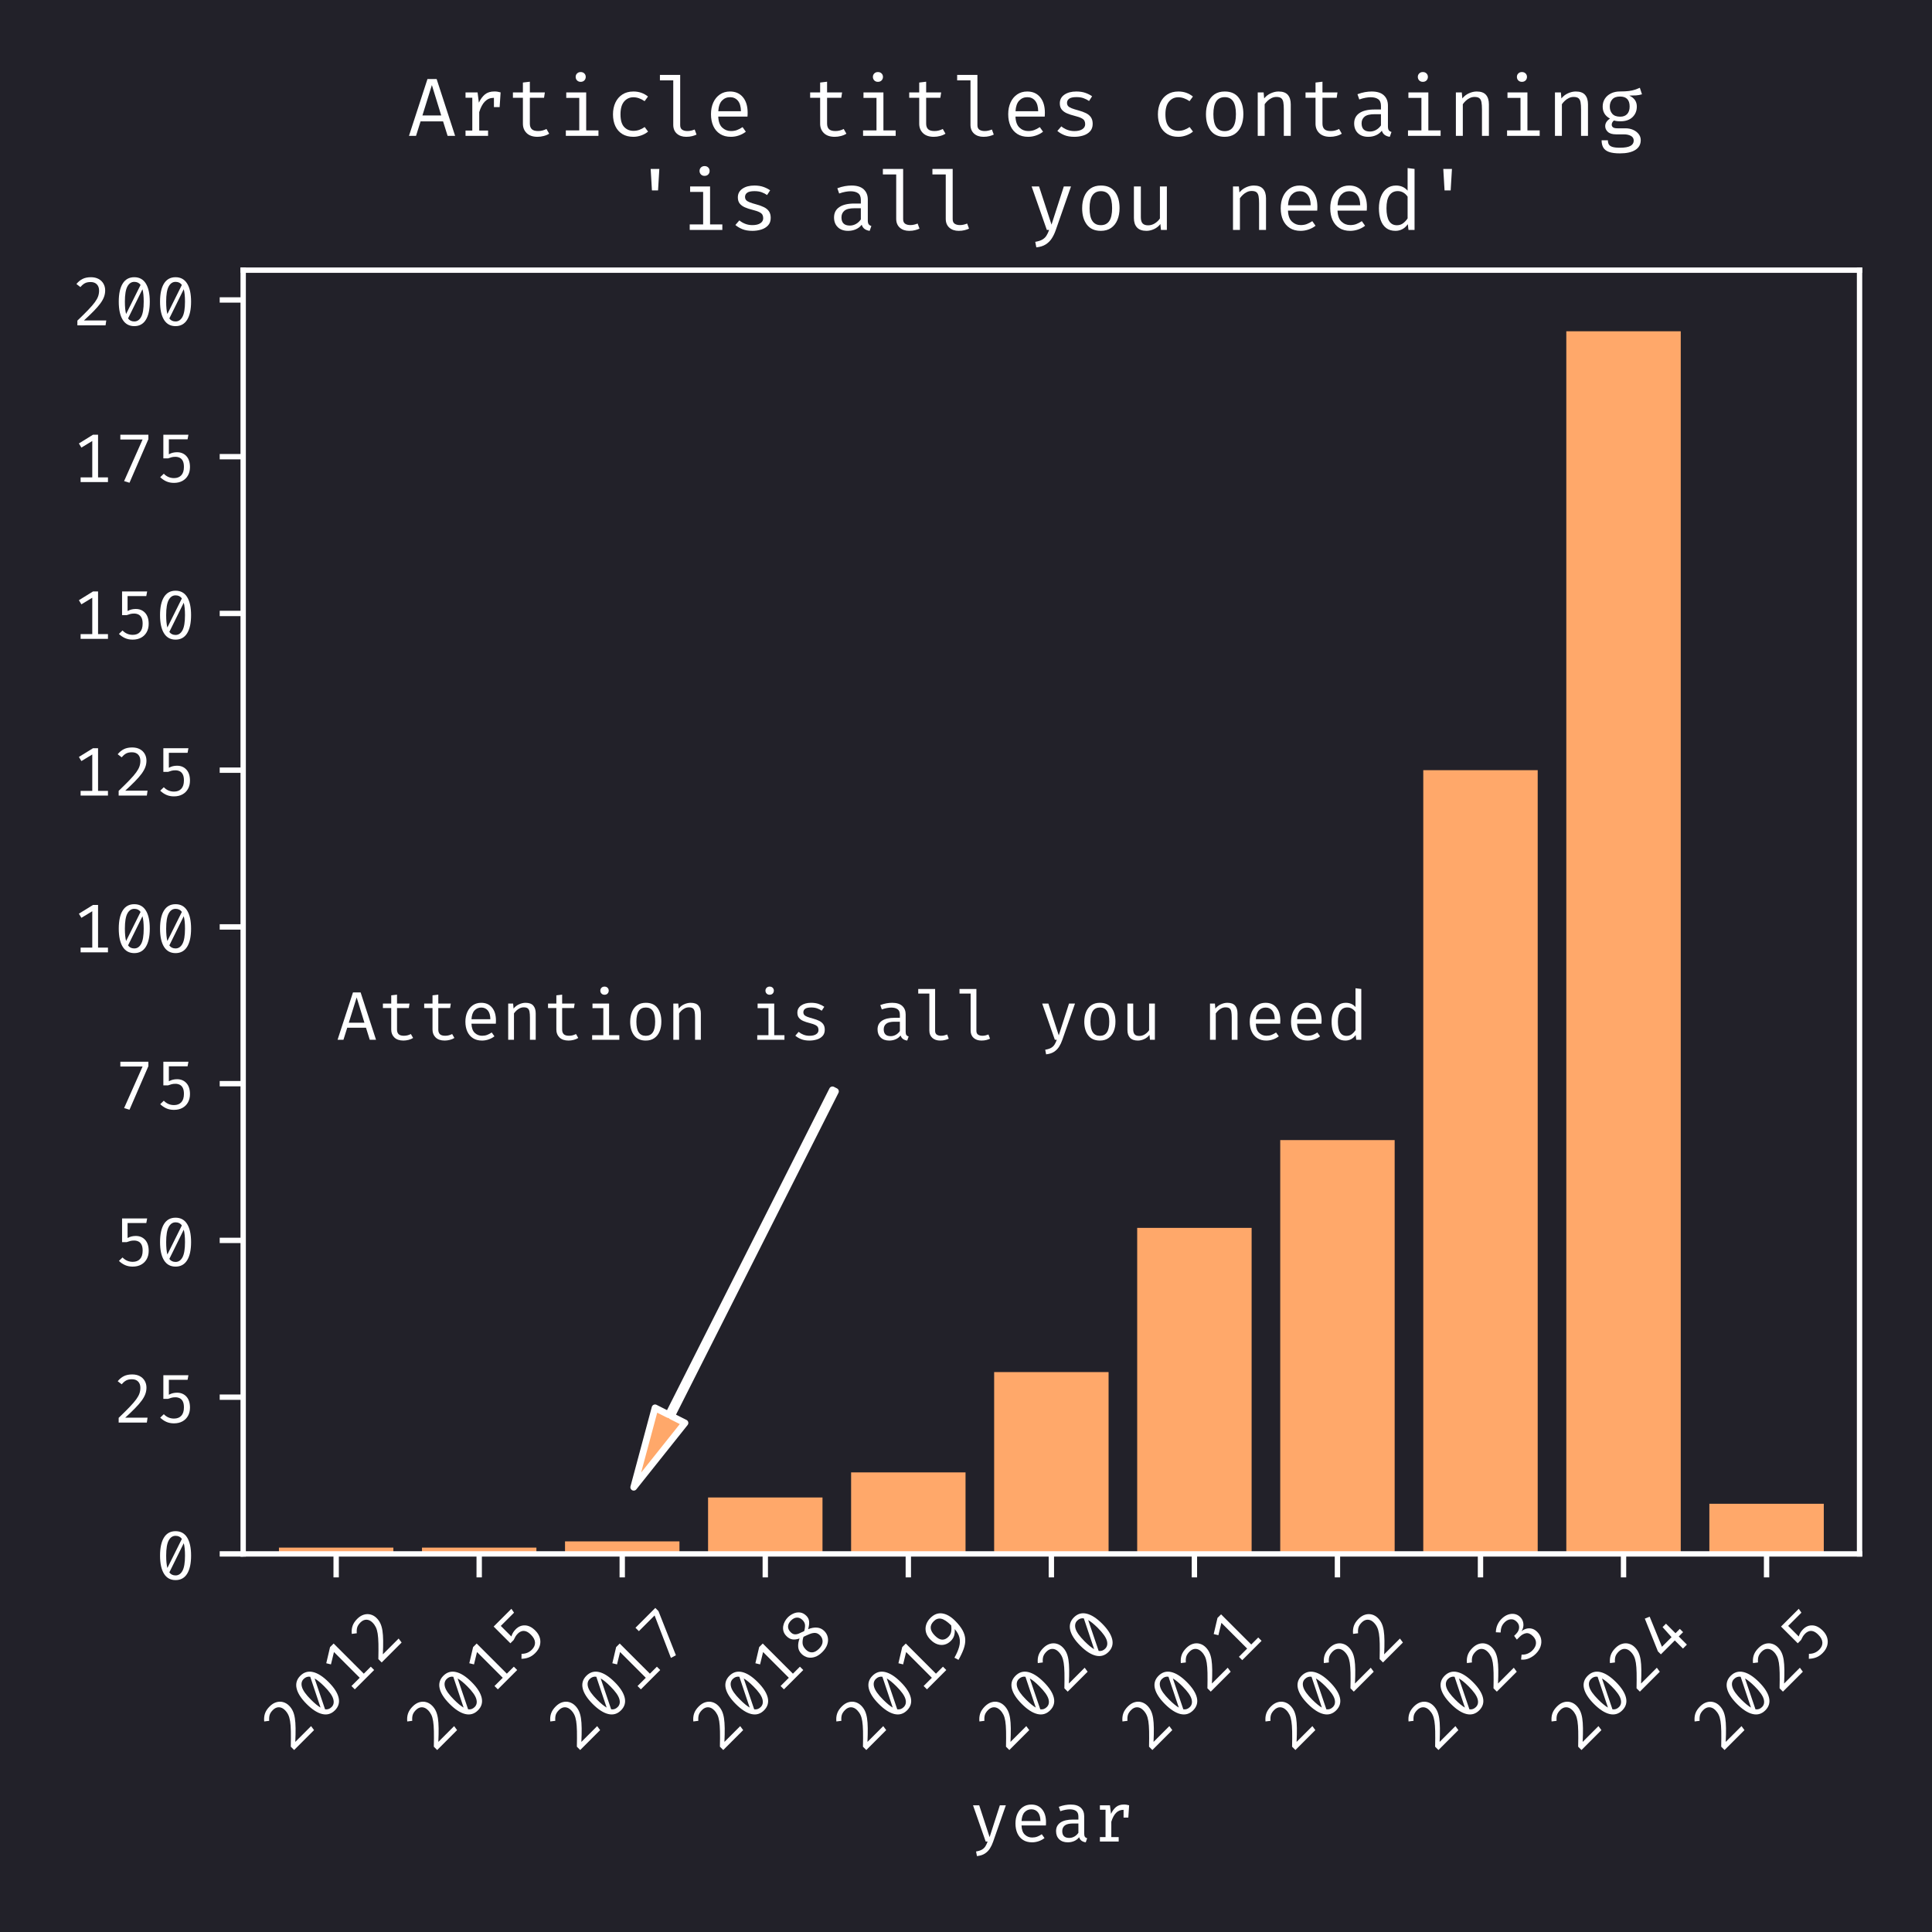
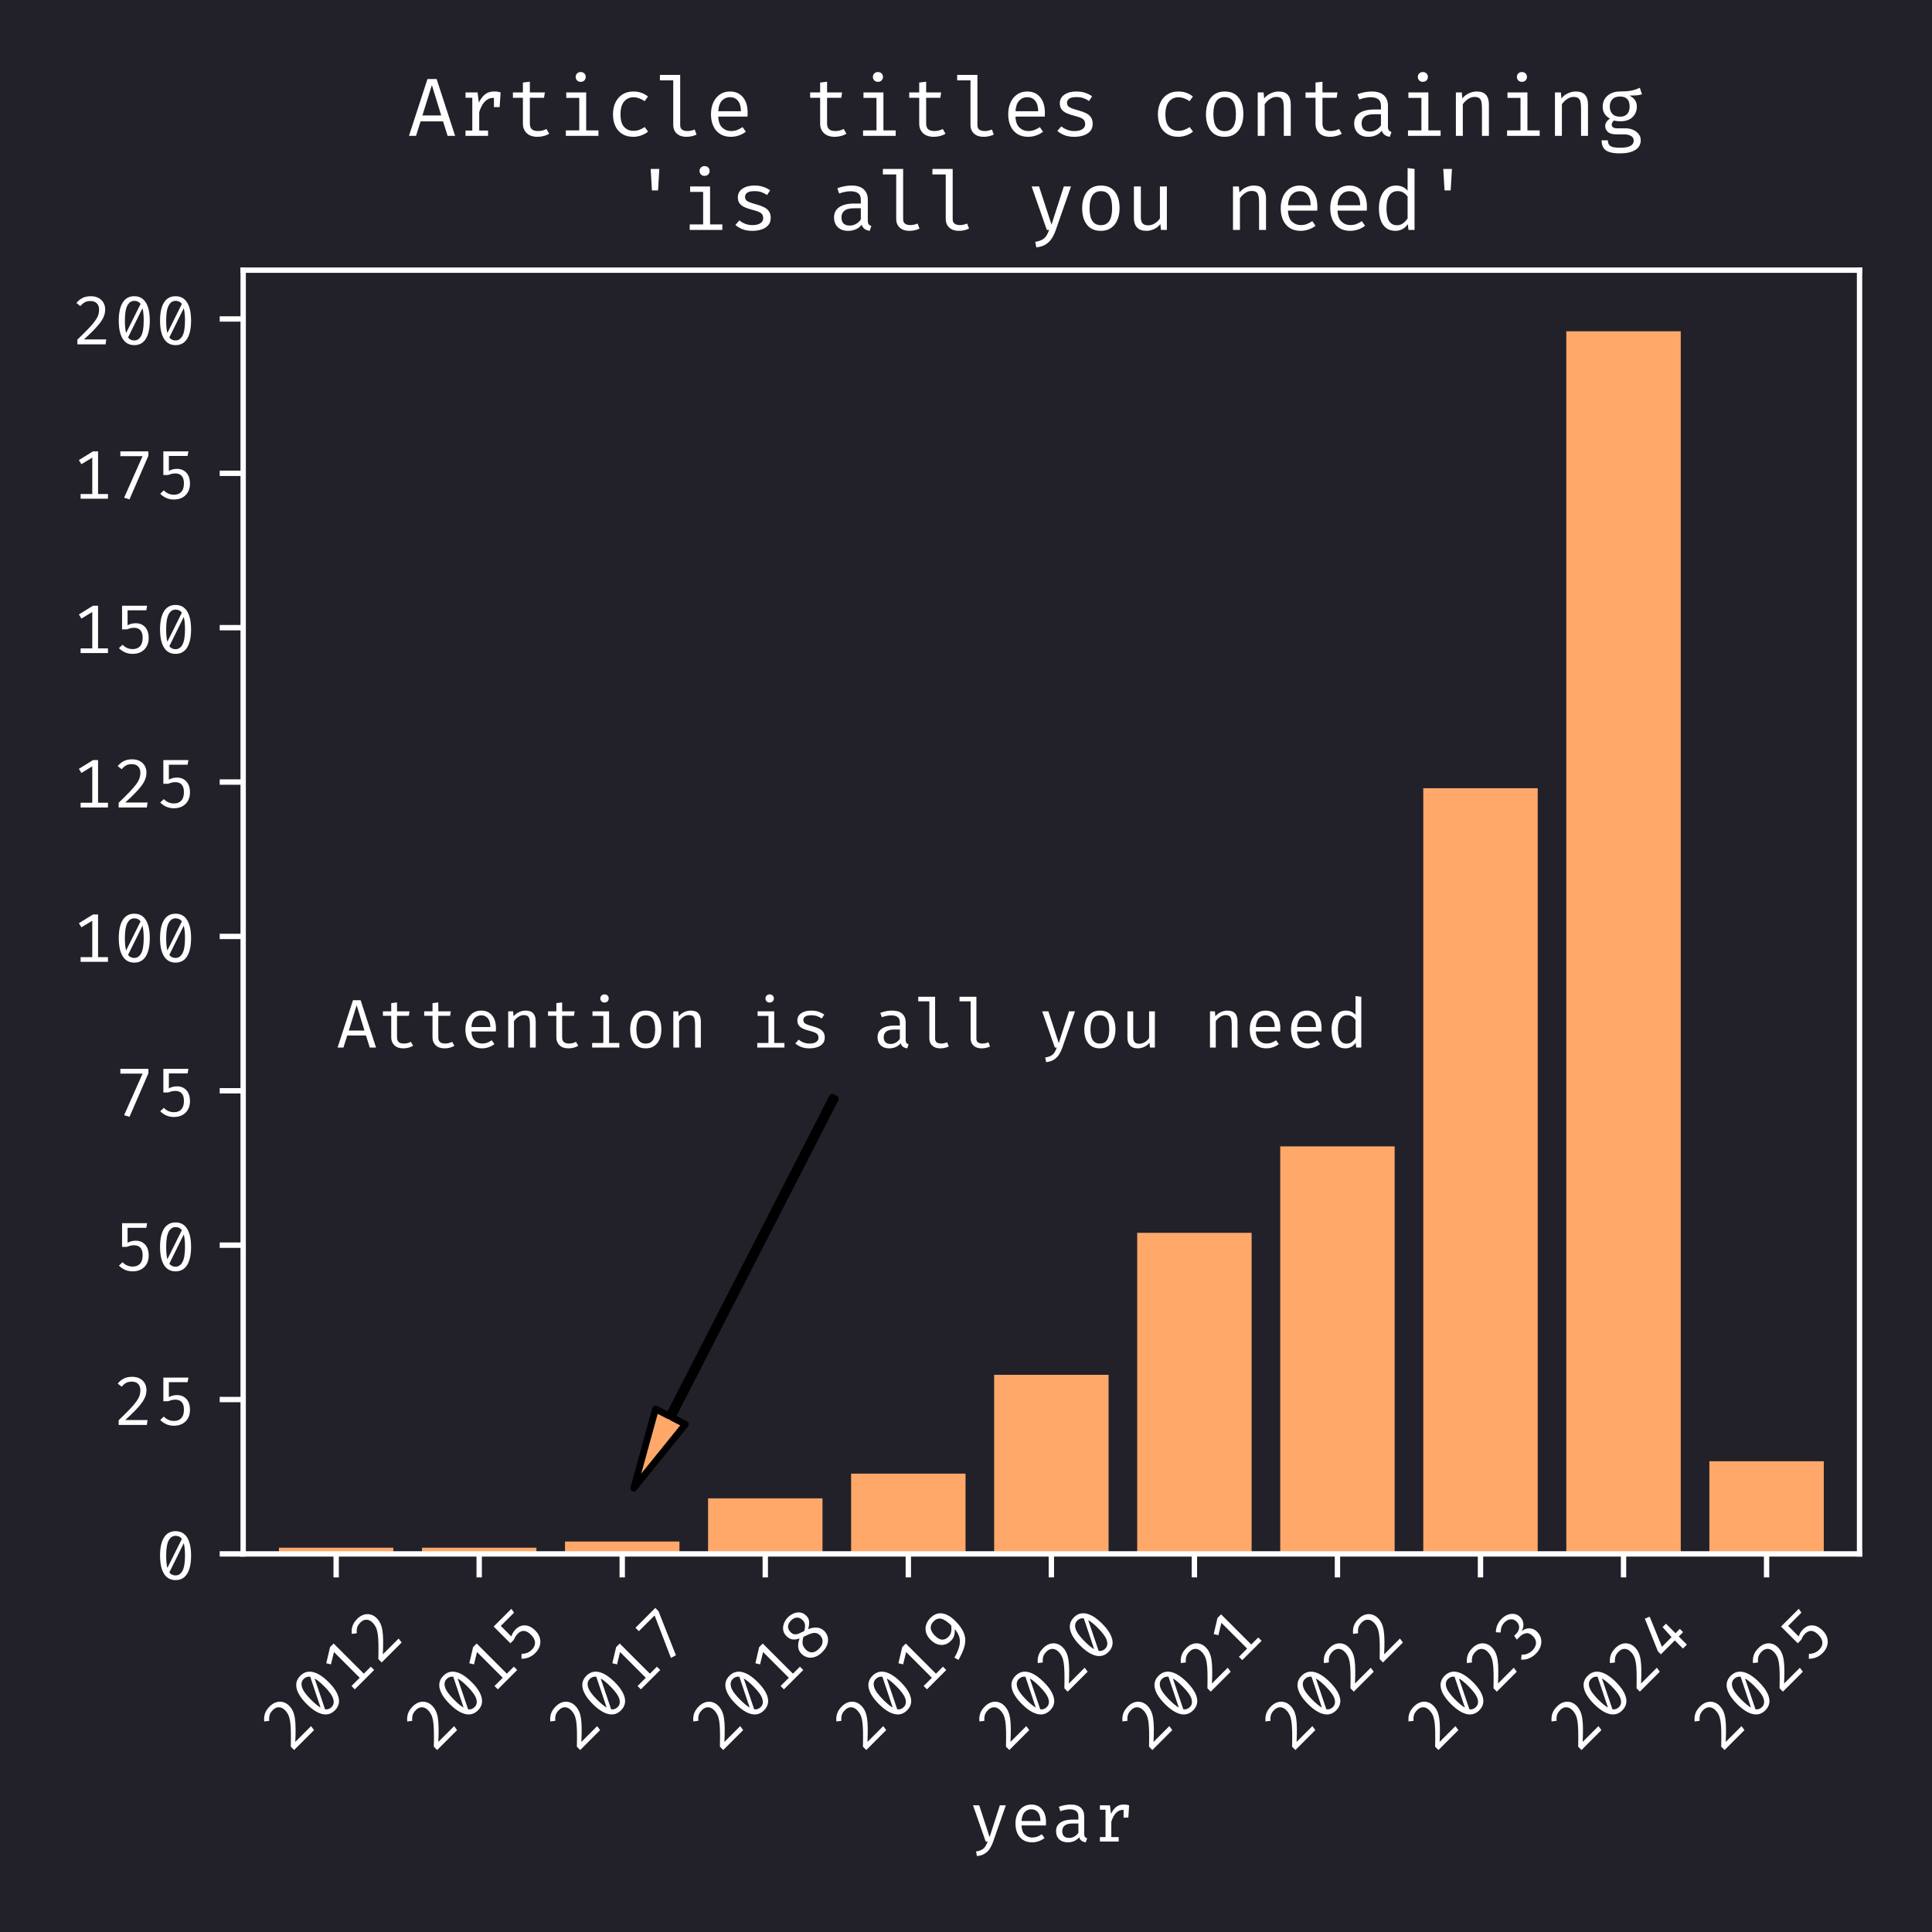
<svg xmlns="http://www.w3.org/2000/svg" xmlns:xlink="http://www.w3.org/1999/xlink" width="288pt" height="288pt" viewBox="0 0 288 288" version="1.1">
  <defs>
    <style type="text/css">*{stroke-linejoin: round; stroke-linecap: butt}</style>
  </defs>
  <g id="figure_1">
    <g id="patch_1">
      <path d="M 0 288  L 288 288  L 288 0  L 0 0  z " style="fill: #222129" />
    </g>
    <g id="axes_1">
      <g id="patch_2">
        <path d="M 36.25 231.638  L 277.2 231.638  L 277.2 40.272  L 36.25 40.272  z " style="fill: #222129" />
      </g>
      <g id="patch_3">
-         <path d="M 41.581 231.638  L 58.639 231.638  L 58.639 230.703  L 41.581 230.703  z " clip-path="url(#pc941c199b5)" style="fill: #ffa86a" />
+         <path d="M 41.581 231.638  L 58.639 231.638  L 58.639 230.717  L 41.581 230.717  z " clip-path="url(#p8c33e769c9)" style="fill: #ffa86a" />
      </g>
      <g id="patch_4">
-         <path d="M 62.904 231.638  L 79.962 231.638  L 79.962 230.703  L 62.904 230.703  z " clip-path="url(#pc941c199b5)" style="fill: #ffa86a" />
+         <path d="M 62.904 231.638  L 79.962 231.638  L 79.962 230.717  L 62.904 230.717  z " clip-path="url(#p8c33e769c9)" style="fill: #ffa86a" />
      </g>
      <g id="patch_5">
-         <path d="M 84.227 231.638  L 101.285 231.638  L 101.285 229.769  L 84.227 229.769  z " clip-path="url(#pc941c199b5)" style="fill: #ffa86a" />
+         <path d="M 84.227 231.638  L 101.285 231.638  L 101.285 229.797  L 84.227 229.797  z " clip-path="url(#p8c33e769c9)" style="fill: #ffa86a" />
      </g>
      <g id="patch_6">
-         <path d="M 105.55 231.638  L 122.608 231.638  L 122.608 223.226  L 105.55 223.226  z " clip-path="url(#pc941c199b5)" style="fill: #ffa86a" />
+         <path d="M 105.55 231.638  L 122.608 231.638  L 122.608 223.354  L 105.55 223.354  z " clip-path="url(#p8c33e769c9)" style="fill: #ffa86a" />
      </g>
      <g id="patch_7">
-         <path d="M 126.873 231.638  L 143.931 231.638  L 143.931 219.488  L 126.873 219.488  z " clip-path="url(#pc941c199b5)" style="fill: #ffa86a" />
+         <path d="M 126.873 231.638  L 143.931 231.638  L 143.931 219.672  L 126.873 219.672  z " clip-path="url(#p8c33e769c9)" style="fill: #ffa86a" />
      </g>
      <g id="patch_8">
-         <path d="M 148.196 231.638  L 165.254 231.638  L 165.254 204.534  L 148.196 204.534  z " clip-path="url(#pc941c199b5)" style="fill: #ffa86a" />
+         <path d="M 148.196 231.638  L 165.254 231.638  L 165.254 204.944  L 148.196 204.944  z " clip-path="url(#p8c33e769c9)" style="fill: #ffa86a" />
      </g>
      <g id="patch_9">
-         <path d="M 169.519 231.638  L 186.577 231.638  L 186.577 183.037  L 169.519 183.037  z " clip-path="url(#pc941c199b5)" style="fill: #ffa86a" />
+         <path d="M 169.519 231.638  L 186.577 231.638  L 186.577 183.773  L 169.519 183.773  z " clip-path="url(#p8c33e769c9)" style="fill: #ffa86a" />
      </g>
      <g id="patch_10">
-         <path d="M 190.842 231.638  L 207.9 231.638  L 207.9 169.952  L 190.842 169.952  z " clip-path="url(#pc941c199b5)" style="fill: #ffa86a" />
+         <path d="M 190.842 231.638  L 207.9 231.638  L 207.9 170.887  L 190.842 170.887  z " clip-path="url(#p8c33e769c9)" style="fill: #ffa86a" />
      </g>
      <g id="patch_11">
-         <path d="M 212.165 231.638  L 229.223 231.638  L 229.223 114.809  L 212.165 114.809  z " clip-path="url(#pc941c199b5)" style="fill: #ffa86a" />
+         <path d="M 212.165 231.638  L 229.223 231.638  L 229.223 117.5  L 212.165 117.5  z " clip-path="url(#p8c33e769c9)" style="fill: #ffa86a" />
      </g>
      <g id="patch_12">
-         <path d="M 233.488 231.638  L 250.546 231.638  L 250.546 49.385  L 233.488 49.385  z " clip-path="url(#pc941c199b5)" style="fill: #ffa86a" />
+         <path d="M 233.488 231.638  L 250.546 231.638  L 250.546 49.385  L 233.488 49.385  z " clip-path="url(#p8c33e769c9)" style="fill: #ffa86a" />
      </g>
      <g id="patch_13">
-         <path d="M 254.811 231.638  L 271.869 231.638  L 271.869 224.161  L 254.811 224.161  z " clip-path="url(#pc941c199b5)" style="fill: #ffa86a" />
+         <path d="M 254.811 231.638  L 271.869 231.638  L 271.869 217.831  L 254.811 217.831  z " clip-path="url(#p8c33e769c9)" style="fill: #ffa86a" />
      </g>
      <g id="matplotlib.axis_1">
        <g id="xtick_1">
          <g id="line2d_1">
            <defs>
-               <path id="m3279ff31e7" d="M 0 0  L 0 3.5  " style="stroke: #ffffff; stroke-width: 0.8" />
+               <path id="mbcb38d6bd0" d="M 0 0  L 0 3.5  " style="stroke: #ffffff; stroke-width: 0.8" />
            </defs>
            <g>
-               <use xlink:href="#m3279ff31e7" x="50.11" y="231.638" style="fill: #ffffff; stroke: #ffffff; stroke-width: 0.8" />
+               <use xlink:href="#mbcb38d6bd0" x="50.11" y="231.638" style="fill: #ffffff; stroke: #ffffff; stroke-width: 0.8" />
            </g>
          </g>
          <g id="text_1">
            <g style="fill: #ffffff" transform="translate(43.3151 261.4024) rotate(-45) scale(0.1 -0.1)">
              <defs>
                <path id="FiraCodeNF-Reg-32" d="M 1769 4592  Q 2196 4592 2501 4426  Q 2806 4260 2968 3974  Q 3131 3689 3131 3331  Q 3131 3019 3023 2722  Q 2915 2425 2677 2098  Q 2439 1772 2051 1375  Q 1664 978 1106 469  L 3236 469  L 3167 0  L 479 0  L 479 450  Q 1119 1063 1524 1486  Q 1930 1910 2153 2217  Q 2376 2524 2463 2780  Q 2550 3036 2550 3312  Q 2550 3692 2337 3912  Q 2124 4132 1743 4132  Q 1408 4132 1194 4017  Q 981 3902 768 3650  L 387 3945  Q 656 4273 983 4432  Q 1310 4592 1769 4592  z " transform="scale(0.015625)" />
                <path id="FiraCodeNF-Reg-30" d="M 1969 4592  Q 2698 4592 3073 3988  Q 3449 3384 3449 2261  Q 3449 1136 3073 530  Q 2698 -75 1969 -75  Q 1241 -75 865 530  Q 489 1136 489 2261  Q 489 3384 865 3988  Q 1241 4592 1969 4592  z M 1969 4149  Q 1552 4149 1312 3707  Q 1073 3266 1073 2261  Q 1073 1510 1188 1080  L 2570 3856  Q 2363 4149 1969 4149  z M 2869 2261  Q 2869 3019 2750 3446  L 1375 660  Q 1582 371 1969 371  Q 2389 371 2629 814  Q 2869 1257 2869 2261  z " transform="scale(0.015625)" />
                <path id="FiraCodeNF-Reg-31" d="M 3397 450  L 3397 0  L 788 0  L 788 450  L 1900 450  L 1900 3922  L 863 3292  L 624 3686  L 1969 4519  L 2452 4519  L 2452 450  L 3397 450  z " transform="scale(0.015625)" />
              </defs>
              <use xlink:href="#FiraCodeNF-Reg-32" />
              <use xlink:href="#FiraCodeNF-Reg-30" transform="translate(61.53845 0)" />
              <use xlink:href="#FiraCodeNF-Reg-31" transform="translate(123.0769 0)" />
              <use xlink:href="#FiraCodeNF-Reg-32" transform="translate(184.6154 0)" />
            </g>
          </g>
        </g>
        <g id="xtick_2">
          <g id="line2d_2">
            <g>
-               <use xlink:href="#m3279ff31e7" x="71.433" y="231.638" style="fill: #ffffff; stroke: #ffffff; stroke-width: 0.8" />
+               <use xlink:href="#mbcb38d6bd0" x="71.433" y="231.638" style="fill: #ffffff; stroke: #ffffff; stroke-width: 0.8" />
            </g>
          </g>
          <g id="text_2">
            <g style="fill: #ffffff" transform="translate(64.63811 261.4024) rotate(-45) scale(0.1 -0.1)">
              <defs>
                <path id="FiraCodeNF-Reg-35" d="M 3197 4519  L 3115 4080  L 1329 4080  L 1329 2655  Q 1536 2763 1721 2806  Q 1907 2849 2110 2849  Q 2662 2849 3003 2478  Q 3344 2107 3344 1431  Q 3344 978 3155 640  Q 2967 302 2624 113  Q 2281 -75 1815 -75  Q 1408 -75 1088 69  Q 768 213 505 469  L 847 798  Q 1251 381 1822 381  Q 2268 381 2517 651  Q 2767 922 2767 1447  Q 2767 1812 2658 2022  Q 2550 2232 2364 2322  Q 2179 2412 1953 2412  Q 1753 2412 1598 2373  Q 1444 2334 1247 2261  L 804 2261  L 804 4519  L 3197 4519  z " transform="scale(0.015625)" />
              </defs>
              <use xlink:href="#FiraCodeNF-Reg-32" />
              <use xlink:href="#FiraCodeNF-Reg-30" transform="translate(61.53845 0)" />
              <use xlink:href="#FiraCodeNF-Reg-31" transform="translate(123.0769 0)" />
              <use xlink:href="#FiraCodeNF-Reg-35" transform="translate(184.6154 0)" />
            </g>
          </g>
        </g>
        <g id="xtick_3">
          <g id="line2d_3">
            <g>
-               <use xlink:href="#m3279ff31e7" x="92.756" y="231.638" style="fill: #ffffff; stroke: #ffffff; stroke-width: 0.8" />
+               <use xlink:href="#mbcb38d6bd0" x="92.756" y="231.638" style="fill: #ffffff; stroke: #ffffff; stroke-width: 0.8" />
            </g>
          </g>
          <g id="text_3">
            <g style="fill: #ffffff" transform="translate(85.96112 261.4024) rotate(-45) scale(0.1 -0.1)">
              <defs>
                <path id="FiraCodeNF-Reg-37" d="M 1513 -62  L 998 95  L 2760 4060  L 640 4060  L 640 4519  L 3315 4519  L 3315 4096  L 1513 -62  z " transform="scale(0.015625)" />
              </defs>
              <use xlink:href="#FiraCodeNF-Reg-32" />
              <use xlink:href="#FiraCodeNF-Reg-30" transform="translate(61.53845 0)" />
              <use xlink:href="#FiraCodeNF-Reg-31" transform="translate(123.0769 0)" />
              <use xlink:href="#FiraCodeNF-Reg-37" transform="translate(184.6154 0)" />
            </g>
          </g>
        </g>
        <g id="xtick_4">
          <g id="line2d_4">
            <g>
-               <use xlink:href="#m3279ff31e7" x="114.079" y="231.638" style="fill: #ffffff; stroke: #ffffff; stroke-width: 0.8" />
+               <use xlink:href="#mbcb38d6bd0" x="114.079" y="231.638" style="fill: #ffffff; stroke: #ffffff; stroke-width: 0.8" />
            </g>
          </g>
          <g id="text_4">
            <g style="fill: #ffffff" transform="translate(107.2841 261.4024) rotate(-45) scale(0.1 -0.1)">
              <defs>
                <path id="FiraCodeNF-Reg-38" d="M 3325 3443  Q 3325 3111 3121 2871  Q 2918 2632 2540 2425  Q 2983 2242 3246 1935  Q 3509 1628 3509 1211  Q 3509 843 3318 551  Q 3128 259 2780 92  Q 2432 -75 1956 -75  Q 1474 -75 1132 94  Q 791 263 610 551  Q 430 840 430 1201  Q 430 1618 678 1903  Q 926 2189 1336 2379  Q 978 2550 796 2793  Q 614 3036 614 3413  Q 614 3725 740 3948  Q 867 4171 1068 4314  Q 1270 4457 1508 4524  Q 1746 4592 1969 4592  Q 2297 4592 2609 4472  Q 2921 4352 3123 4097  Q 3325 3843 3325 3443  z M 1159 3407  Q 1159 3147 1278 2998  Q 1398 2849 1621 2755  Q 1845 2662 2150 2563  Q 2465 2741 2622 2928  Q 2780 3115 2780 3423  Q 2780 3765 2568 3965  Q 2357 4165 1969 4165  Q 1585 4165 1372 3965  Q 1159 3765 1159 3407  z M 2928 1205  Q 2928 1510 2773 1687  Q 2619 1864 2346 1982  Q 2074 2101 1717 2222  Q 1438 2094 1224 1859  Q 1011 1625 1011 1198  Q 1011 814 1247 592  Q 1484 371 1953 371  Q 2425 371 2676 609  Q 2928 847 2928 1205  z " transform="scale(0.015625)" />
              </defs>
              <use xlink:href="#FiraCodeNF-Reg-32" />
              <use xlink:href="#FiraCodeNF-Reg-30" transform="translate(61.53845 0)" />
              <use xlink:href="#FiraCodeNF-Reg-31" transform="translate(123.0769 0)" />
              <use xlink:href="#FiraCodeNF-Reg-38" transform="translate(184.6154 0)" />
            </g>
          </g>
        </g>
        <g id="xtick_5">
          <g id="line2d_5">
            <g>
-               <use xlink:href="#m3279ff31e7" x="135.402" y="231.638" style="fill: #ffffff; stroke: #ffffff; stroke-width: 0.8" />
+               <use xlink:href="#mbcb38d6bd0" x="135.402" y="231.638" style="fill: #ffffff; stroke: #ffffff; stroke-width: 0.8" />
            </g>
          </g>
          <g id="text_5">
            <g style="fill: #ffffff" transform="translate(128.6071 261.4024) rotate(-45) scale(0.1 -0.1)">
              <defs>
                <path id="FiraCodeNF-Reg-39" d="M 1900 4585  Q 2639 4585 3006 4086  Q 3374 3587 3374 2737  Q 3374 2051 3234 1578  Q 3095 1106 2803 787  Q 2511 469 2054 252  Q 1598 36 965 -138  L 837 282  Q 1464 456 1885 695  Q 2307 935 2530 1298  Q 2754 1661 2787 2196  Q 2590 1956 2330 1806  Q 2071 1657 1730 1657  Q 1352 1657 1061 1829  Q 771 2002 604 2325  Q 437 2649 437 3102  Q 437 3584 633 3915  Q 830 4247 1161 4416  Q 1493 4585 1900 4585  z M 1008 3082  Q 1008 2563 1226 2330  Q 1444 2097 1831 2097  Q 2137 2097 2368 2254  Q 2599 2412 2800 2685  Q 2790 3482 2570 3810  Q 2350 4139 1900 4139  Q 1008 4139 1008 3082  z " transform="scale(0.015625)" />
              </defs>
              <use xlink:href="#FiraCodeNF-Reg-32" />
              <use xlink:href="#FiraCodeNF-Reg-30" transform="translate(61.53845 0)" />
              <use xlink:href="#FiraCodeNF-Reg-31" transform="translate(123.0769 0)" />
              <use xlink:href="#FiraCodeNF-Reg-39" transform="translate(184.6154 0)" />
            </g>
          </g>
        </g>
        <g id="xtick_6">
          <g id="line2d_6">
            <g>
-               <use xlink:href="#m3279ff31e7" x="156.725" y="231.638" style="fill: #ffffff; stroke: #ffffff; stroke-width: 0.8" />
+               <use xlink:href="#mbcb38d6bd0" x="156.725" y="231.638" style="fill: #ffffff; stroke: #ffffff; stroke-width: 0.8" />
            </g>
          </g>
          <g id="text_6">
            <g style="fill: #ffffff" transform="translate(149.9301 261.4024) rotate(-45) scale(0.1 -0.1)">
              <use xlink:href="#FiraCodeNF-Reg-32" />
              <use xlink:href="#FiraCodeNF-Reg-30" transform="translate(61.53845 0)" />
              <use xlink:href="#FiraCodeNF-Reg-32" transform="translate(123.0769 0)" />
              <use xlink:href="#FiraCodeNF-Reg-30" transform="translate(184.6154 0)" />
            </g>
          </g>
        </g>
        <g id="xtick_7">
          <g id="line2d_7">
            <g>
-               <use xlink:href="#m3279ff31e7" x="178.048" y="231.638" style="fill: #ffffff; stroke: #ffffff; stroke-width: 0.8" />
+               <use xlink:href="#mbcb38d6bd0" x="178.048" y="231.638" style="fill: #ffffff; stroke: #ffffff; stroke-width: 0.8" />
            </g>
          </g>
          <g id="text_7">
            <g style="fill: #ffffff" transform="translate(171.2532 261.4024) rotate(-45) scale(0.1 -0.1)">
              <use xlink:href="#FiraCodeNF-Reg-32" />
              <use xlink:href="#FiraCodeNF-Reg-30" transform="translate(61.53845 0)" />
              <use xlink:href="#FiraCodeNF-Reg-32" transform="translate(123.0769 0)" />
              <use xlink:href="#FiraCodeNF-Reg-31" transform="translate(184.6154 0)" />
            </g>
          </g>
        </g>
        <g id="xtick_8">
          <g id="line2d_8">
            <g>
-               <use xlink:href="#m3279ff31e7" x="199.371" y="231.638" style="fill: #ffffff; stroke: #ffffff; stroke-width: 0.8" />
+               <use xlink:href="#mbcb38d6bd0" x="199.371" y="231.638" style="fill: #ffffff; stroke: #ffffff; stroke-width: 0.8" />
            </g>
          </g>
          <g id="text_8">
            <g style="fill: #ffffff" transform="translate(192.5762 261.4024) rotate(-45) scale(0.1 -0.1)">
              <use xlink:href="#FiraCodeNF-Reg-32" />
              <use xlink:href="#FiraCodeNF-Reg-30" transform="translate(61.53845 0)" />
              <use xlink:href="#FiraCodeNF-Reg-32" transform="translate(123.0769 0)" />
              <use xlink:href="#FiraCodeNF-Reg-32" transform="translate(184.6154 0)" />
            </g>
          </g>
        </g>
        <g id="xtick_9">
          <g id="line2d_9">
            <g>
-               <use xlink:href="#m3279ff31e7" x="220.694" y="231.638" style="fill: #ffffff; stroke: #ffffff; stroke-width: 0.8" />
+               <use xlink:href="#mbcb38d6bd0" x="220.694" y="231.638" style="fill: #ffffff; stroke: #ffffff; stroke-width: 0.8" />
            </g>
          </g>
          <g id="text_9">
            <g style="fill: #ffffff" transform="translate(213.8992 261.4024) rotate(-45) scale(0.1 -0.1)">
              <defs>
                <path id="FiraCodeNF-Reg-33" d="M 1763 4592  Q 2189 4592 2501 4437  Q 2813 4283 2982 4027  Q 3151 3771 3151 3463  Q 3151 3187 3029 2965  Q 2908 2744 2708 2599  Q 2508 2455 2268 2409  Q 2534 2389 2768 2259  Q 3003 2130 3149 1890  Q 3295 1651 3295 1303  Q 3295 912 3098 599  Q 2901 286 2548 105  Q 2196 -75 1726 -75  Q 1346 -75 971 69  Q 597 213 338 528  L 709 830  Q 903 604 1170 492  Q 1438 381 1713 381  Q 2186 381 2452 628  Q 2718 876 2718 1303  Q 2718 1785 2450 1972  Q 2183 2160 1782 2160  L 1401 2160  L 1470 2596  L 1736 2596  Q 1956 2596 2151 2681  Q 2347 2767 2471 2941  Q 2596 3115 2596 3384  Q 2596 3758 2346 3955  Q 2097 4152 1743 4152  Q 1447 4152 1227 4048  Q 1008 3945 784 3735  L 479 4073  Q 768 4345 1093 4468  Q 1418 4592 1763 4592  z " transform="scale(0.015625)" />
              </defs>
              <use xlink:href="#FiraCodeNF-Reg-32" />
              <use xlink:href="#FiraCodeNF-Reg-30" transform="translate(61.53845 0)" />
              <use xlink:href="#FiraCodeNF-Reg-32" transform="translate(123.0769 0)" />
              <use xlink:href="#FiraCodeNF-Reg-33" transform="translate(184.6154 0)" />
            </g>
          </g>
        </g>
        <g id="xtick_10">
          <g id="line2d_10">
            <g>
-               <use xlink:href="#m3279ff31e7" x="242.017" y="231.638" style="fill: #ffffff; stroke: #ffffff; stroke-width: 0.8" />
+               <use xlink:href="#mbcb38d6bd0" x="242.017" y="231.638" style="fill: #ffffff; stroke: #ffffff; stroke-width: 0.8" />
            </g>
          </g>
          <g id="text_10">
            <g style="fill: #ffffff" transform="translate(235.2222 261.4024) rotate(-45) scale(0.1 -0.1)">
              <defs>
                <path id="FiraCodeNF-Reg-34" d="M 2885 2823  L 2885 1539  L 3469 1539  L 3469 1099  L 2885 1099  L 2885 0  L 2353 0  L 2350 1099  L 473 1099  L 473 1500  L 1799 4592  L 2258 4398  L 1057 1539  L 2353 1539  L 2425 2823  L 2885 2823  z " transform="scale(0.015625)" />
              </defs>
              <use xlink:href="#FiraCodeNF-Reg-32" />
              <use xlink:href="#FiraCodeNF-Reg-30" transform="translate(61.53845 0)" />
              <use xlink:href="#FiraCodeNF-Reg-32" transform="translate(123.0769 0)" />
              <use xlink:href="#FiraCodeNF-Reg-34" transform="translate(184.6154 0)" />
            </g>
          </g>
        </g>
        <g id="xtick_11">
          <g id="line2d_11">
            <g>
-               <use xlink:href="#m3279ff31e7" x="263.34" y="231.638" style="fill: #ffffff; stroke: #ffffff; stroke-width: 0.8" />
+               <use xlink:href="#mbcb38d6bd0" x="263.34" y="231.638" style="fill: #ffffff; stroke: #ffffff; stroke-width: 0.8" />
            </g>
          </g>
          <g id="text_11">
            <g style="fill: #ffffff" transform="translate(256.5452 261.4024) rotate(-45) scale(0.1 -0.1)">
              <use xlink:href="#FiraCodeNF-Reg-32" />
              <use xlink:href="#FiraCodeNF-Reg-30" transform="translate(61.53845 0)" />
              <use xlink:href="#FiraCodeNF-Reg-32" transform="translate(123.0769 0)" />
              <use xlink:href="#FiraCodeNF-Reg-35" transform="translate(184.6154 0)" />
            </g>
          </g>
        </g>
        <g id="text_12">
          <g style="fill: #ffffff" transform="translate(144.4156 274.5153) scale(0.1 -0.1)">
            <defs>
              <path id="FiraCodeNF-Reg-79" d="M 3535 3456  L 2320 -23  Q 2199 -374 2013 -666  Q 1828 -958 1531 -1150  Q 1234 -1342 778 -1388  L 693 -949  Q 1050 -889 1257 -768  Q 1464 -647 1583 -458  Q 1703 -269 1795 0  L 1612 0  L 404 3456  L 995 3456  L 1986 420  L 2964 3456  L 3535 3456  z " transform="scale(0.015625)" />
              <path id="FiraCodeNF-Reg-65" d="M 1093 1533  Q 1116 932 1409 658  Q 1703 384 2104 384  Q 2370 384 2583 463  Q 2796 542 3026 696  L 3285 331  Q 3046 141 2734 33  Q 2422 -75 2097 -75  Q 1592 -75 1239 151  Q 886 377 700 782  Q 515 1188 515 1723  Q 515 2248 700 2655  Q 886 3062 1226 3295  Q 1566 3528 2025 3528  Q 2678 3528 3054 3075  Q 3430 2622 3430 1835  Q 3430 1746 3425 1667  Q 3420 1589 3417 1533  L 1093 1533  z M 2032 3075  Q 1648 3075 1388 2802  Q 1129 2530 1096 1959  L 2898 1959  Q 2888 2514 2655 2794  Q 2422 3075 2032 3075  z " transform="scale(0.015625)" />
              <path id="FiraCodeNF-Reg-61" d="M 3134 755  Q 3134 545 3203 449  Q 3272 354 3417 312  L 3282 -75  Q 3059 -46 2891 67  Q 2724 181 2649 410  Q 2462 171 2181 48  Q 1900 -75 1566 -75  Q 1047 -75 748 217  Q 450 509 450 991  Q 450 1526 866 1811  Q 1283 2097 2071 2097  L 2580 2097  L 2580 2386  Q 2580 2760 2361 2916  Q 2143 3072 1756 3072  Q 1585 3072 1355 3031  Q 1126 2990 857 2895  L 712 3312  Q 1027 3430 1308 3479  Q 1589 3528 1841 3528  Q 2485 3528 2809 3226  Q 3134 2924 3134 2412  L 3134 755  z M 1707 345  Q 1963 345 2194 474  Q 2425 604 2580 834  L 2580 1723  L 2081 1723  Q 1510 1723 1275 1526  Q 1040 1329 1040 998  Q 1040 345 1707 345  z " transform="scale(0.015625)" />
              <path id="FiraCodeNF-Reg-72" d="M 693 0  L 693 423  L 1231 423  L 1231 3033  L 693 3033  L 693 3456  L 1651 3456  L 1753 2639  Q 1953 3065 2238 3298  Q 2524 3531 2993 3531  Q 3138 3531 3251 3510  Q 3364 3489 3482 3456  L 3404 2288  L 2951 2288  L 2951 3023  Q 2937 3023 2921 3023  Q 2127 3023 1782 1887  L 1782 423  L 2485 423  L 2485 0  L 693 0  z " transform="scale(0.015625)" />
            </defs>
            <use xlink:href="#FiraCodeNF-Reg-79" />
            <use xlink:href="#FiraCodeNF-Reg-65" transform="translate(61.53845 0)" />
            <use xlink:href="#FiraCodeNF-Reg-61" transform="translate(123.0769 0)" />
            <use xlink:href="#FiraCodeNF-Reg-72" transform="translate(184.6154 0)" />
          </g>
        </g>
      </g>
      <g id="matplotlib.axis_2">
        <g id="ytick_1">
          <g id="line2d_12">
            <defs>
-               <path id="m5824a492cc" d="M 0 0  L -3.5 0  " style="stroke: #ffffff; stroke-width: 0.8" />
+               <path id="m3c36384e1a" d="M 0 0  L -3.5 0  " style="stroke: #ffffff; stroke-width: 0.8" />
            </defs>
            <g>
-               <use xlink:href="#m5824a492cc" x="36.25" y="231.638" style="fill: #ffffff; stroke: #ffffff; stroke-width: 0.8" />
+               <use xlink:href="#m3c36384e1a" x="36.25" y="231.638" style="fill: #ffffff; stroke: #ffffff; stroke-width: 0.8" />
            </g>
          </g>
          <g id="text_13">
            <g style="fill: #ffffff" transform="translate(23.09531 235.4255) scale(0.1 -0.1)">
              <use xlink:href="#FiraCodeNF-Reg-30" />
            </g>
          </g>
        </g>
        <g id="ytick_2">
          <g id="line2d_13">
            <g>
-               <use xlink:href="#m5824a492cc" x="36.25" y="208.272" style="fill: #ffffff; stroke: #ffffff; stroke-width: 0.8" />
+               <use xlink:href="#m3c36384e1a" x="36.25" y="208.626" style="fill: #ffffff; stroke: #ffffff; stroke-width: 0.8" />
            </g>
          </g>
          <g id="text_14">
-             <g style="fill: #ffffff" transform="translate(16.94063 212.0596) scale(0.1 -0.1)">
+             <g style="fill: #ffffff" transform="translate(16.94063 212.4137) scale(0.1 -0.1)">
              <use xlink:href="#FiraCodeNF-Reg-32" />
              <use xlink:href="#FiraCodeNF-Reg-35" transform="translate(61.53845 0)" />
            </g>
          </g>
        </g>
        <g id="ytick_3">
          <g id="line2d_14">
            <g>
-               <use xlink:href="#m5824a492cc" x="36.25" y="184.906" style="fill: #ffffff; stroke: #ffffff; stroke-width: 0.8" />
+               <use xlink:href="#m3c36384e1a" x="36.25" y="185.614" style="fill: #ffffff; stroke: #ffffff; stroke-width: 0.8" />
            </g>
          </g>
          <g id="text_15">
-             <g style="fill: #ffffff" transform="translate(16.94063 188.6938) scale(0.1 -0.1)">
+             <g style="fill: #ffffff" transform="translate(16.94063 189.4019) scale(0.1 -0.1)">
              <use xlink:href="#FiraCodeNF-Reg-35" />
              <use xlink:href="#FiraCodeNF-Reg-30" transform="translate(61.53845 0)" />
            </g>
          </g>
        </g>
        <g id="ytick_4">
          <g id="line2d_15">
            <g>
-               <use xlink:href="#m5824a492cc" x="36.25" y="161.541" style="fill: #ffffff; stroke: #ffffff; stroke-width: 0.8" />
+               <use xlink:href="#m3c36384e1a" x="36.25" y="162.603" style="fill: #ffffff; stroke: #ffffff; stroke-width: 0.8" />
            </g>
          </g>
          <g id="text_16">
-             <g style="fill: #ffffff" transform="translate(16.94063 165.328) scale(0.1 -0.1)">
+             <g style="fill: #ffffff" transform="translate(16.94063 166.3901) scale(0.1 -0.1)">
              <use xlink:href="#FiraCodeNF-Reg-37" />
              <use xlink:href="#FiraCodeNF-Reg-35" transform="translate(61.53845 0)" />
            </g>
          </g>
        </g>
        <g id="ytick_5">
          <g id="line2d_16">
            <g>
-               <use xlink:href="#m5824a492cc" x="36.25" y="138.175" style="fill: #ffffff; stroke: #ffffff; stroke-width: 0.8" />
+               <use xlink:href="#m3c36384e1a" x="36.25" y="139.591" style="fill: #ffffff; stroke: #ffffff; stroke-width: 0.8" />
            </g>
          </g>
          <g id="text_17">
-             <g style="fill: #ffffff" transform="translate(10.78594 141.9622) scale(0.1 -0.1)">
+             <g style="fill: #ffffff" transform="translate(10.78594 143.3783) scale(0.1 -0.1)">
              <use xlink:href="#FiraCodeNF-Reg-31" />
              <use xlink:href="#FiraCodeNF-Reg-30" transform="translate(61.53845 0)" />
              <use xlink:href="#FiraCodeNF-Reg-30" transform="translate(123.0769 0)" />
            </g>
          </g>
        </g>
        <g id="ytick_6">
          <g id="line2d_17">
            <g>
-               <use xlink:href="#m5824a492cc" x="36.25" y="114.809" style="fill: #ffffff; stroke: #ffffff; stroke-width: 0.8" />
+               <use xlink:href="#m3c36384e1a" x="36.25" y="116.579" style="fill: #ffffff; stroke: #ffffff; stroke-width: 0.8" />
            </g>
          </g>
          <g id="text_18">
-             <g style="fill: #ffffff" transform="translate(10.78594 118.5964) scale(0.1 -0.1)">
+             <g style="fill: #ffffff" transform="translate(10.78594 120.3666) scale(0.1 -0.1)">
              <use xlink:href="#FiraCodeNF-Reg-31" />
              <use xlink:href="#FiraCodeNF-Reg-32" transform="translate(61.53845 0)" />
              <use xlink:href="#FiraCodeNF-Reg-35" transform="translate(123.0769 0)" />
            </g>
          </g>
        </g>
        <g id="ytick_7">
          <g id="line2d_18">
            <g>
-               <use xlink:href="#m5824a492cc" x="36.25" y="91.443" style="fill: #ffffff; stroke: #ffffff; stroke-width: 0.8" />
+               <use xlink:href="#m3c36384e1a" x="36.25" y="93.567" style="fill: #ffffff; stroke: #ffffff; stroke-width: 0.8" />
            </g>
          </g>
          <g id="text_19">
-             <g style="fill: #ffffff" transform="translate(10.78594 95.23062) scale(0.1 -0.1)">
+             <g style="fill: #ffffff" transform="translate(10.78594 97.35478) scale(0.1 -0.1)">
              <use xlink:href="#FiraCodeNF-Reg-31" />
              <use xlink:href="#FiraCodeNF-Reg-35" transform="translate(61.53845 0)" />
              <use xlink:href="#FiraCodeNF-Reg-30" transform="translate(123.0769 0)" />
            </g>
          </g>
        </g>
        <g id="ytick_8">
          <g id="line2d_19">
            <g>
-               <use xlink:href="#m5824a492cc" x="36.25" y="68.077" style="fill: #ffffff; stroke: #ffffff; stroke-width: 0.8" />
+               <use xlink:href="#m3c36384e1a" x="36.25" y="70.556" style="fill: #ffffff; stroke: #ffffff; stroke-width: 0.8" />
            </g>
          </g>
          <g id="text_20">
-             <g style="fill: #ffffff" transform="translate(10.78594 71.86481) scale(0.1 -0.1)">
+             <g style="fill: #ffffff" transform="translate(10.78594 74.343) scale(0.1 -0.1)">
              <use xlink:href="#FiraCodeNF-Reg-31" />
              <use xlink:href="#FiraCodeNF-Reg-37" transform="translate(61.53845 0)" />
              <use xlink:href="#FiraCodeNF-Reg-35" transform="translate(123.0769 0)" />
            </g>
          </g>
        </g>
        <g id="ytick_9">
          <g id="line2d_20">
            <g>
-               <use xlink:href="#m5824a492cc" x="36.25" y="44.712" style="fill: #ffffff; stroke: #ffffff; stroke-width: 0.8" />
+               <use xlink:href="#m3c36384e1a" x="36.25" y="47.544" style="fill: #ffffff; stroke: #ffffff; stroke-width: 0.8" />
            </g>
          </g>
          <g id="text_21">
-             <g style="fill: #ffffff" transform="translate(10.78594 48.499) scale(0.1 -0.1)">
+             <g style="fill: #ffffff" transform="translate(10.78594 51.33122) scale(0.1 -0.1)">
              <use xlink:href="#FiraCodeNF-Reg-32" />
              <use xlink:href="#FiraCodeNF-Reg-30" transform="translate(61.53845 0)" />
              <use xlink:href="#FiraCodeNF-Reg-30" transform="translate(123.0769 0)" />
            </g>
          </g>
        </g>
      </g>
      <g id="patch_14">
        <path d="M 36.25 231.638  L 36.25 40.272  " style="fill: none; stroke: #ffffff; stroke-width: 0.8; stroke-linejoin: miter; stroke-linecap: square" />
      </g>
      <g id="patch_15">
        <path d="M 277.2 231.638  L 277.2 40.272  " style="fill: none; stroke: #ffffff; stroke-width: 0.8; stroke-linejoin: miter; stroke-linecap: square" />
      </g>
      <g id="patch_16">
        <path d="M 36.25 231.638  L 277.2 231.638  " style="fill: none; stroke: #ffffff; stroke-width: 0.8; stroke-linejoin: miter; stroke-linecap: square" />
      </g>
      <g id="patch_17">
        <path d="M 36.25 40.272  L 277.2 40.272  " style="fill: none; stroke: #ffffff; stroke-width: 0.8; stroke-linejoin: miter; stroke-linecap: square" />
      </g>
      <g id="patch_18">
-         <path d="M 124.54 162.688  Q 112.32 186.894 100.1 211.101  L 102.109 212.115  Q 98.289 216.909 94.468 221.703  Q 96.057 215.782 97.646 209.862  L 99.654 210.876  Q 111.874 186.669 124.093 162.463  L 124.54 162.688  z " style="fill: #ffa86a; stroke: #ffffff; stroke-linecap: round" />
+         <path d="M 124.523 163.797  Q 112.346 187.543 100.169 211.288  L 102.171 212.315  Q 98.321 217.082 94.471 221.85  Q 96.096 215.941 97.722 210.033  L 99.724 211.06  Q 111.901 187.314 124.078 163.569  L 124.523 163.797  z " style="fill: #ffa86a; stroke: #000000; stroke-linecap: round" />
      </g>
      <g id="text_22">
-         <g style="fill: #ffffff" transform="translate(50.10996 154.9981) scale(0.1 -0.1)">
+         <g style="fill: #ffffff" transform="translate(50.10996 156.1593) scale(0.1 -0.1)">
          <defs>
            <path id="FiraCodeNF-Reg-41" d="M 2846 1152  L 1057 1152  L 696 0  L 135 0  L 1605 4519  L 2334 4519  L 3804 0  L 3207 0  L 2846 1152  z M 1205 1625  L 2698 1625  L 1956 4040  L 1205 1625  z " transform="scale(0.015625)" />
            <path id="FiraCodeNF-Reg-74" d="M 3404 174  Q 3226 56 2973 -9  Q 2721 -75 2478 -75  Q 1920 -75 1618 217  Q 1316 509 1316 968  L 1316 3029  L 522 3029  L 522 3456  L 1316 3456  L 1316 4240  L 1868 4306  L 1868 3456  L 3062 3456  L 2997 3029  L 1868 3029  L 1868 975  Q 1868 686 2020 535  Q 2173 384 2527 384  Q 2721 384 2885 430  Q 3049 476 3190 548  L 3404 174  z " transform="scale(0.015625)" />
            <path id="FiraCodeNF-Reg-6e" d="M 660 0  L 660 3456  L 1129 3456  L 1172 2977  Q 1382 3243 1697 3385  Q 2012 3528 2314 3528  Q 2823 3528 3054 3259  Q 3285 2990 3285 2511  L 3285 0  L 2734 0  L 2734 2104  Q 2734 2458 2694 2674  Q 2655 2891 2529 2993  Q 2403 3095 2143 3095  Q 1940 3095 1761 3006  Q 1582 2918 1442 2785  Q 1303 2652 1211 2517  L 1211 0  L 660 0  z " transform="scale(0.015625)" />
            <path id="FiraCodeNF-Reg-69" d="M 1969 5074  Q 2153 5074 2263 4962  Q 2373 4851 2373 4690  Q 2373 4523 2263 4409  Q 2153 4296 1969 4296  Q 1795 4296 1683 4409  Q 1572 4523 1572 4690  Q 1572 4851 1683 4962  Q 1795 5074 1969 5074  z M 2409 3456  L 2409 437  L 3384 437  L 3384 0  L 791 0  L 791 437  L 1858 437  L 1858 3019  L 824 3019  L 824 3456  L 2409 3456  z " transform="scale(0.015625)" />
            <path id="FiraCodeNF-Reg-6f" d="M 1976 3528  Q 2708 3528 3082 3039  Q 3456 2550 3456 1730  Q 3456 1201 3285 794  Q 3115 387 2783 156  Q 2452 -75 1969 -75  Q 1237 -75 860 417  Q 483 909 483 1723  Q 483 2255 653 2663  Q 824 3072 1157 3300  Q 1490 3528 1976 3528  z M 1976 3079  Q 1529 3079 1301 2747  Q 1073 2416 1073 1723  Q 1073 1037 1298 707  Q 1523 377 1969 377  Q 2416 377 2640 708  Q 2865 1040 2865 1730  Q 2865 2419 2642 2749  Q 2419 3079 1976 3079  z " transform="scale(0.015625)" />
            <path id="FiraCodeNF-Reg-20" transform="scale(0.015625)" />
            <path id="FiraCodeNF-Reg-73" d="M 1835 381  Q 2235 381 2465 528  Q 2695 676 2695 929  Q 2695 1083 2637 1198  Q 2580 1313 2402 1406  Q 2225 1500 1858 1592  Q 1500 1680 1236 1796  Q 972 1913 825 2100  Q 679 2288 679 2586  Q 679 3023 1043 3275  Q 1408 3528 1992 3528  Q 2409 3528 2719 3416  Q 3029 3305 3246 3147  L 3003 2773  Q 2809 2908 2571 2995  Q 2334 3082 1999 3082  Q 1592 3082 1421 2955  Q 1251 2829 1251 2629  Q 1251 2475 1334 2374  Q 1418 2274 1618 2195  Q 1818 2117 2169 2022  Q 2508 1930 2760 1805  Q 3013 1680 3152 1478  Q 3292 1277 3292 955  Q 3292 587 3082 359  Q 2872 131 2539 28  Q 2206 -75 1835 -75  Q 1365 -75 1035 61  Q 706 197 483 391  L 798 755  Q 1001 587 1265 484  Q 1529 381 1835 381  z " transform="scale(0.015625)" />
            <path id="FiraCodeNF-Reg-6c" d="M 2005 4848  L 2005 853  Q 2005 597 2164 490  Q 2324 384 2576 384  Q 2731 384 2873 417  Q 3016 450 3157 505  L 3305 102  Q 3164 33 2955 -21  Q 2747 -75 2485 -75  Q 2025 -75 1739 179  Q 1454 433 1454 883  L 1454 4411  L 394 4411  L 394 4848  L 2005 4848  z " transform="scale(0.015625)" />
            <path id="FiraCodeNF-Reg-75" d="M 1211 3456  L 1211 1008  Q 1211 666 1352 515  Q 1493 364 1792 364  Q 2078 364 2332 526  Q 2586 689 2727 912  L 2727 3456  L 3279 3456  L 3279 0  L 2809 0  L 2764 466  Q 2560 203 2259 64  Q 1959 -75 1657 -75  Q 1155 -75 907 192  Q 660 459 660 942  L 660 3456  L 1211 3456  z " transform="scale(0.015625)" />
            <path id="FiraCodeNF-Reg-64" d="M 2727 4917  L 3279 4848  L 3279 0  L 2796 0  L 2744 456  Q 2550 181 2299 53  Q 2048 -75 1763 -75  Q 1313 -75 1021 151  Q 729 377 587 782  Q 446 1188 446 1723  Q 446 2242 607 2650  Q 768 3059 1071 3293  Q 1375 3528 1802 3528  Q 2376 3528 2727 3121  L 2727 4917  z M 1946 3085  Q 1513 3085 1280 2747  Q 1047 2409 1047 1723  Q 1047 371 1877 371  Q 2169 371 2379 536  Q 2590 702 2727 916  L 2727 2642  Q 2586 2852 2386 2968  Q 2186 3085 1946 3085  z " transform="scale(0.015625)" />
          </defs>
          <use xlink:href="#FiraCodeNF-Reg-41" />
          <use xlink:href="#FiraCodeNF-Reg-74" transform="translate(61.53845 0)" />
          <use xlink:href="#FiraCodeNF-Reg-74" transform="translate(123.0769 0)" />
          <use xlink:href="#FiraCodeNF-Reg-65" transform="translate(184.6154 0)" />
          <use xlink:href="#FiraCodeNF-Reg-6e" transform="translate(246.1538 0)" />
          <use xlink:href="#FiraCodeNF-Reg-74" transform="translate(307.6923 0)" />
          <use xlink:href="#FiraCodeNF-Reg-69" transform="translate(369.2307 0)" />
          <use xlink:href="#FiraCodeNF-Reg-6f" transform="translate(430.7692 0)" />
          <use xlink:href="#FiraCodeNF-Reg-6e" transform="translate(492.3076 0)" />
          <use xlink:href="#FiraCodeNF-Reg-20" transform="translate(553.8461 0)" />
          <use xlink:href="#FiraCodeNF-Reg-69" transform="translate(615.3845 0)" />
          <use xlink:href="#FiraCodeNF-Reg-73" transform="translate(676.923 0)" />
          <use xlink:href="#FiraCodeNF-Reg-20" transform="translate(738.4614 0)" />
          <use xlink:href="#FiraCodeNF-Reg-61" transform="translate(799.9999 0)" />
          <use xlink:href="#FiraCodeNF-Reg-6c" transform="translate(861.5383 0)" />
          <use xlink:href="#FiraCodeNF-Reg-6c" transform="translate(923.0768 0)" />
          <use xlink:href="#FiraCodeNF-Reg-20" transform="translate(984.6152 0)" />
          <use xlink:href="#FiraCodeNF-Reg-79" transform="translate(1046.154 0)" />
          <use xlink:href="#FiraCodeNF-Reg-6f" transform="translate(1107.692 0)" />
          <use xlink:href="#FiraCodeNF-Reg-75" transform="translate(1169.231 0)" />
          <use xlink:href="#FiraCodeNF-Reg-20" transform="translate(1230.769 0)" />
          <use xlink:href="#FiraCodeNF-Reg-6e" transform="translate(1292.307 0)" />
          <use xlink:href="#FiraCodeNF-Reg-65" transform="translate(1353.846 0)" />
          <use xlink:href="#FiraCodeNF-Reg-65" transform="translate(1415.384 0)" />
          <use xlink:href="#FiraCodeNF-Reg-64" transform="translate(1476.923 0)" />
        </g>
      </g>
      <g id="text_23">
        <g style="fill: #ffffff" transform="translate(60.71187 20.2545) scale(0.12 -0.12)">
          <defs>
            <path id="FiraCodeNF-Reg-63" d="M 2222 400  Q 2481 400 2706 484  Q 2931 568 3121 702  L 3390 341  Q 3164 148 2845 36  Q 2527 -75 2222 -75  Q 1707 -75 1344 146  Q 981 368 791 770  Q 601 1172 601 1713  Q 601 2232 791 2642  Q 981 3052 1345 3290  Q 1710 3528 2229 3528  Q 2888 3528 3384 3128  L 3115 2760  Q 2665 3069 2222 3069  Q 1776 3069 1487 2732  Q 1198 2396 1198 1713  Q 1198 1021 1487 710  Q 1776 400 2222 400  z " transform="scale(0.015625)" />
            <path id="FiraCodeNF-Reg-67" d="M 3469 3824  L 3640 3305  Q 3417 3236 3169 3219  Q 2921 3203 2629 3203  Q 3230 2928 3230 2334  Q 3230 1822 2887 1490  Q 2544 1159 1930 1159  Q 1756 1159 1639 1175  Q 1523 1191 1415 1224  Q 1336 1168 1285 1078  Q 1234 988 1234 889  Q 1234 765 1332 683  Q 1431 601 1697 601  L 2320 601  Q 2668 601 2944 476  Q 3220 351 3380 139  Q 3541 -72 3541 -338  Q 3541 -847 3109 -1119  Q 2678 -1392 1891 -1392  Q 1339 -1392 1020 -1278  Q 702 -1165 566 -933  Q 430 -702 430 -351  L 929 -351  Q 929 -551 1007 -682  Q 1086 -814 1293 -878  Q 1500 -942 1887 -942  Q 2458 -942 2720 -799  Q 2983 -656 2983 -374  Q 2983 -128 2760 -3  Q 2537 121 2202 121  L 1585 121  Q 1136 121 926 318  Q 716 515 716 771  Q 716 1126 1096 1375  Q 515 1684 515 2330  Q 515 2681 689 2952  Q 863 3223 1175 3377  Q 1487 3531 1894 3531  Q 2330 3531 2602 3567  Q 2875 3604 3070 3669  Q 3266 3735 3469 3824  z M 1894 3128  Q 1477 3128 1278 2901  Q 1080 2675 1080 2330  Q 1080 1979 1282 1752  Q 1484 1526 1907 1526  Q 2271 1526 2465 1739  Q 2659 1953 2659 2334  Q 2659 3128 1894 3128  z " transform="scale(0.015625)" />
          </defs>
          <use xlink:href="#FiraCodeNF-Reg-41" />
          <use xlink:href="#FiraCodeNF-Reg-72" transform="translate(61.53845 0)" />
          <use xlink:href="#FiraCodeNF-Reg-74" transform="translate(123.0769 0)" />
          <use xlink:href="#FiraCodeNF-Reg-69" transform="translate(184.6154 0)" />
          <use xlink:href="#FiraCodeNF-Reg-63" transform="translate(246.1538 0)" />
          <use xlink:href="#FiraCodeNF-Reg-6c" transform="translate(307.6923 0)" />
          <use xlink:href="#FiraCodeNF-Reg-65" transform="translate(369.2307 0)" />
          <use xlink:href="#FiraCodeNF-Reg-20" transform="translate(430.7692 0)" />
          <use xlink:href="#FiraCodeNF-Reg-74" transform="translate(492.3076 0)" />
          <use xlink:href="#FiraCodeNF-Reg-69" transform="translate(553.8461 0)" />
          <use xlink:href="#FiraCodeNF-Reg-74" transform="translate(615.3845 0)" />
          <use xlink:href="#FiraCodeNF-Reg-6c" transform="translate(676.923 0)" />
          <use xlink:href="#FiraCodeNF-Reg-65" transform="translate(738.4614 0)" />
          <use xlink:href="#FiraCodeNF-Reg-73" transform="translate(799.9999 0)" />
          <use xlink:href="#FiraCodeNF-Reg-20" transform="translate(861.5383 0)" />
          <use xlink:href="#FiraCodeNF-Reg-63" transform="translate(923.0768 0)" />
          <use xlink:href="#FiraCodeNF-Reg-6f" transform="translate(984.6152 0)" />
          <use xlink:href="#FiraCodeNF-Reg-6e" transform="translate(1046.154 0)" />
          <use xlink:href="#FiraCodeNF-Reg-74" transform="translate(1107.692 0)" />
          <use xlink:href="#FiraCodeNF-Reg-61" transform="translate(1169.231 0)" />
          <use xlink:href="#FiraCodeNF-Reg-69" transform="translate(1230.769 0)" />
          <use xlink:href="#FiraCodeNF-Reg-6e" transform="translate(1292.307 0)" />
          <use xlink:href="#FiraCodeNF-Reg-69" transform="translate(1353.846 0)" />
          <use xlink:href="#FiraCodeNF-Reg-6e" transform="translate(1415.384 0)" />
          <use xlink:href="#FiraCodeNF-Reg-67" transform="translate(1476.923 0)" />
          <use xlink:href="#FiraCodeNF-Reg-20" transform="translate(1538.461 0)" />
        </g>
        <g style="fill: #ffffff" transform="translate(93.94719 34.272) scale(0.12 -0.12)">
          <defs>
            <path id="FiraCodeNF-Reg-27" d="M 1726 3141  L 1625 4848  L 2314 4848  L 2212 3141  L 1726 3141  z " transform="scale(0.015625)" />
          </defs>
          <use xlink:href="#FiraCodeNF-Reg-27" />
          <use xlink:href="#FiraCodeNF-Reg-69" transform="translate(61.53845 0)" />
          <use xlink:href="#FiraCodeNF-Reg-73" transform="translate(123.0769 0)" />
          <use xlink:href="#FiraCodeNF-Reg-20" transform="translate(184.6154 0)" />
          <use xlink:href="#FiraCodeNF-Reg-61" transform="translate(246.1538 0)" />
          <use xlink:href="#FiraCodeNF-Reg-6c" transform="translate(307.6923 0)" />
          <use xlink:href="#FiraCodeNF-Reg-6c" transform="translate(369.2307 0)" />
          <use xlink:href="#FiraCodeNF-Reg-20" transform="translate(430.7692 0)" />
          <use xlink:href="#FiraCodeNF-Reg-79" transform="translate(492.3076 0)" />
          <use xlink:href="#FiraCodeNF-Reg-6f" transform="translate(553.8461 0)" />
          <use xlink:href="#FiraCodeNF-Reg-75" transform="translate(615.3845 0)" />
          <use xlink:href="#FiraCodeNF-Reg-20" transform="translate(676.923 0)" />
          <use xlink:href="#FiraCodeNF-Reg-6e" transform="translate(738.4614 0)" />
          <use xlink:href="#FiraCodeNF-Reg-65" transform="translate(799.9999 0)" />
          <use xlink:href="#FiraCodeNF-Reg-65" transform="translate(861.5383 0)" />
          <use xlink:href="#FiraCodeNF-Reg-64" transform="translate(923.0768 0)" />
          <use xlink:href="#FiraCodeNF-Reg-27" transform="translate(984.6152 0)" />
        </g>
      </g>
    </g>
  </g>
  <defs>
-     <clipPath id="pc941c199b5">
+     <clipPath id="p8c33e769c9">
      <rect x="36.25" y="40.272" width="240.95" height="191.366" />
    </clipPath>
  </defs>
</svg>
